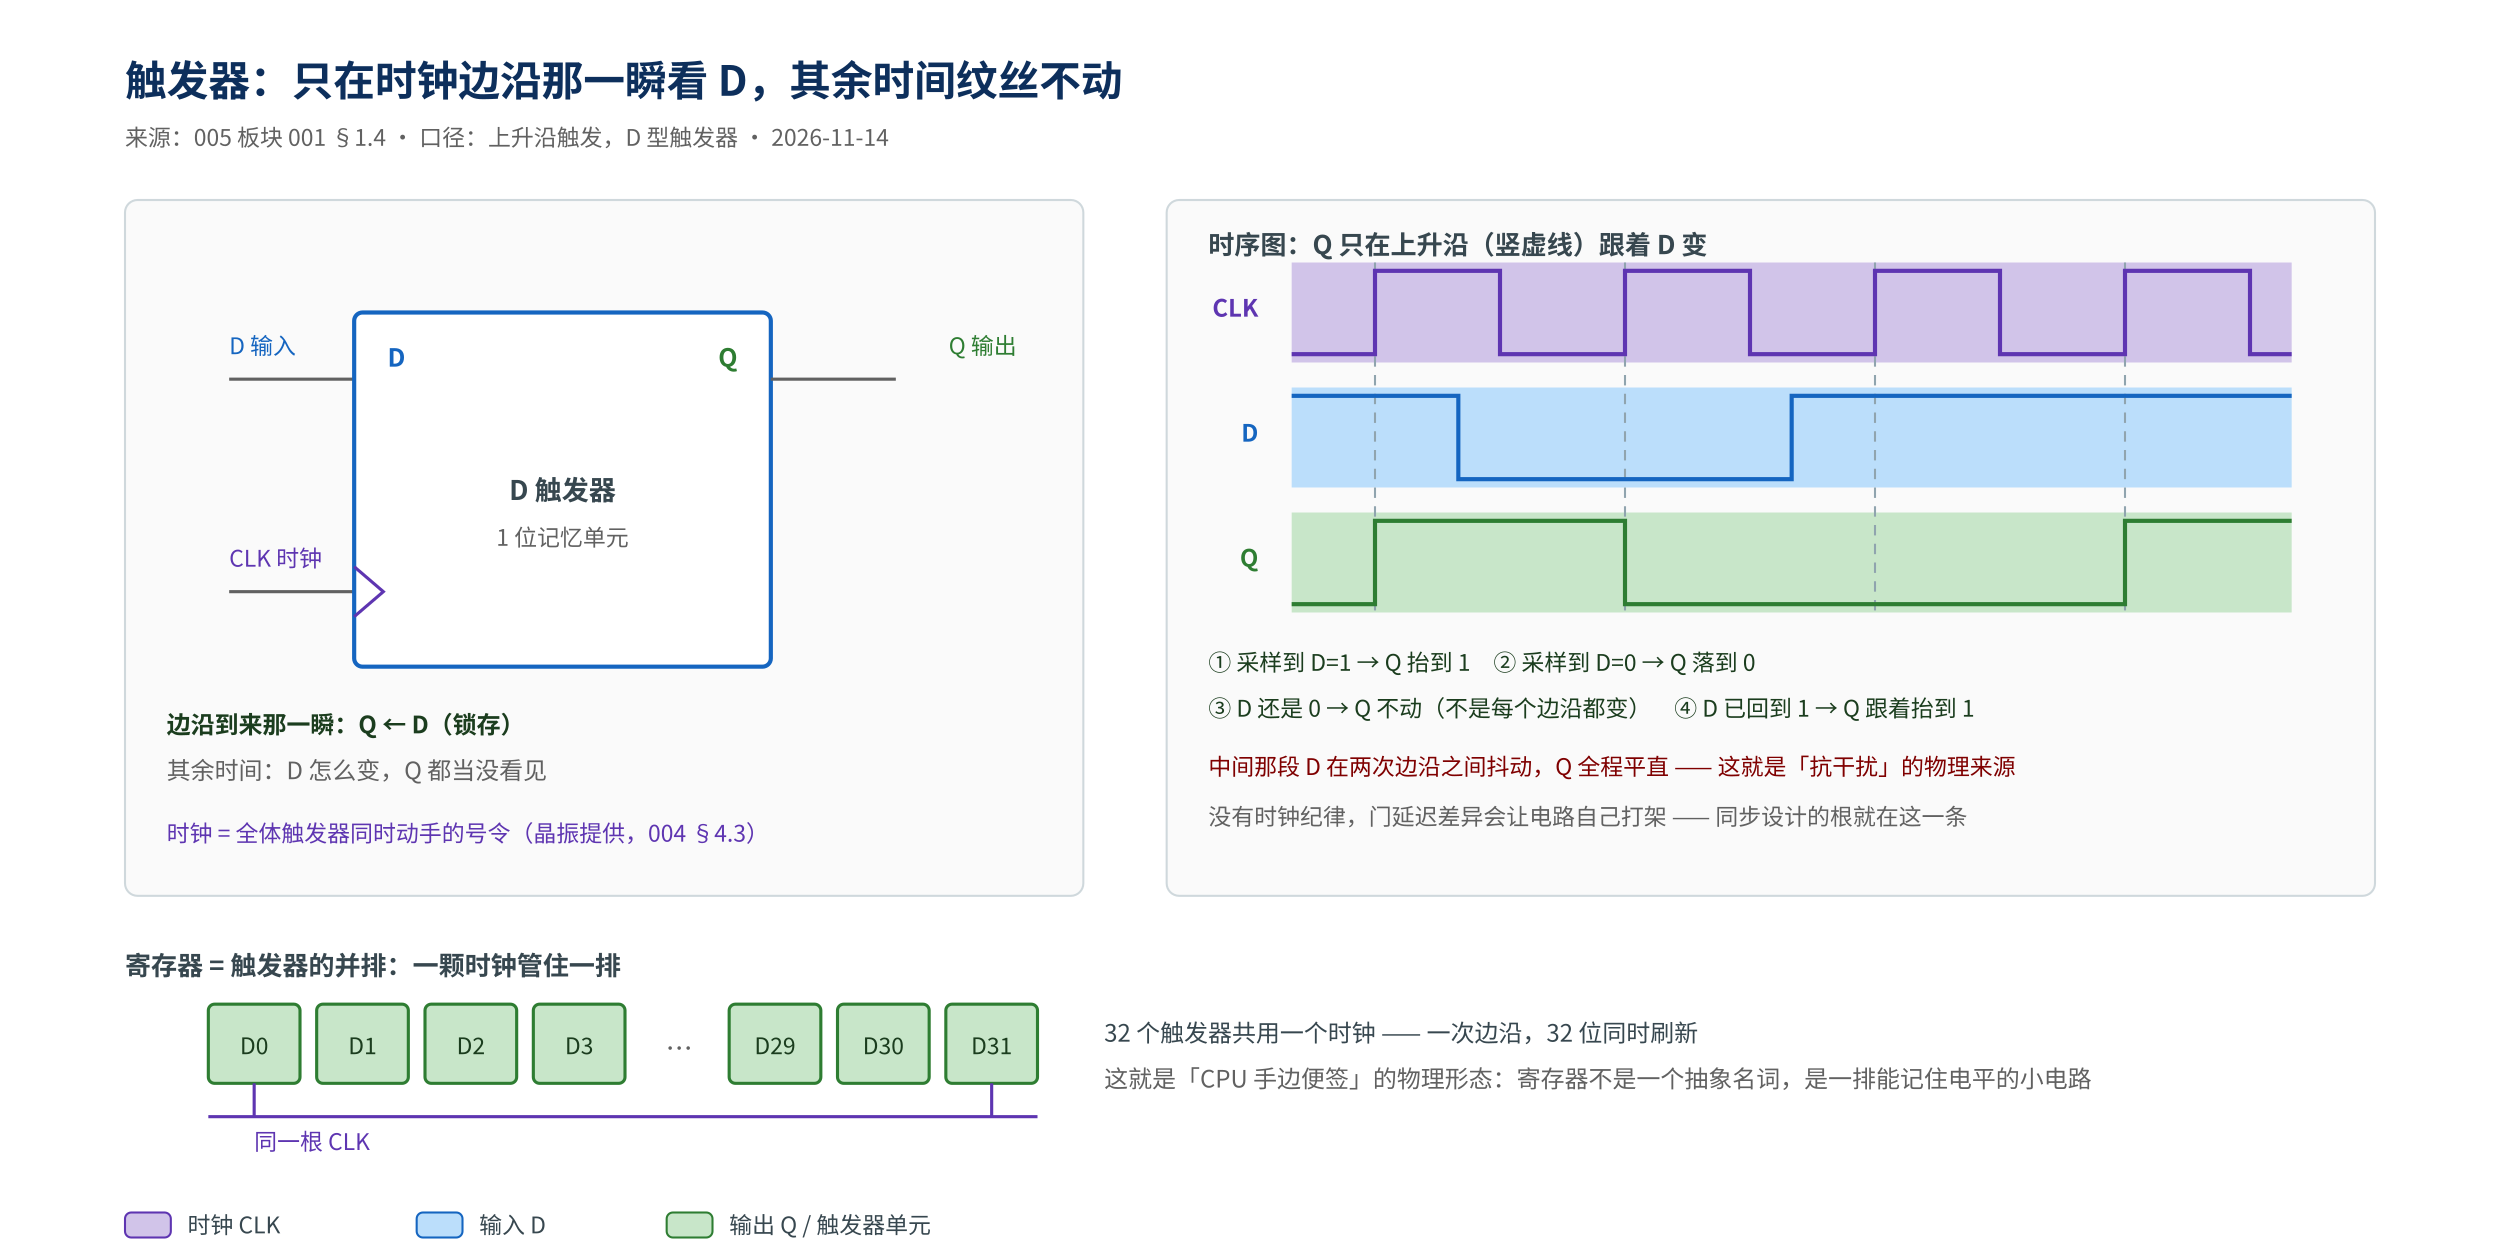
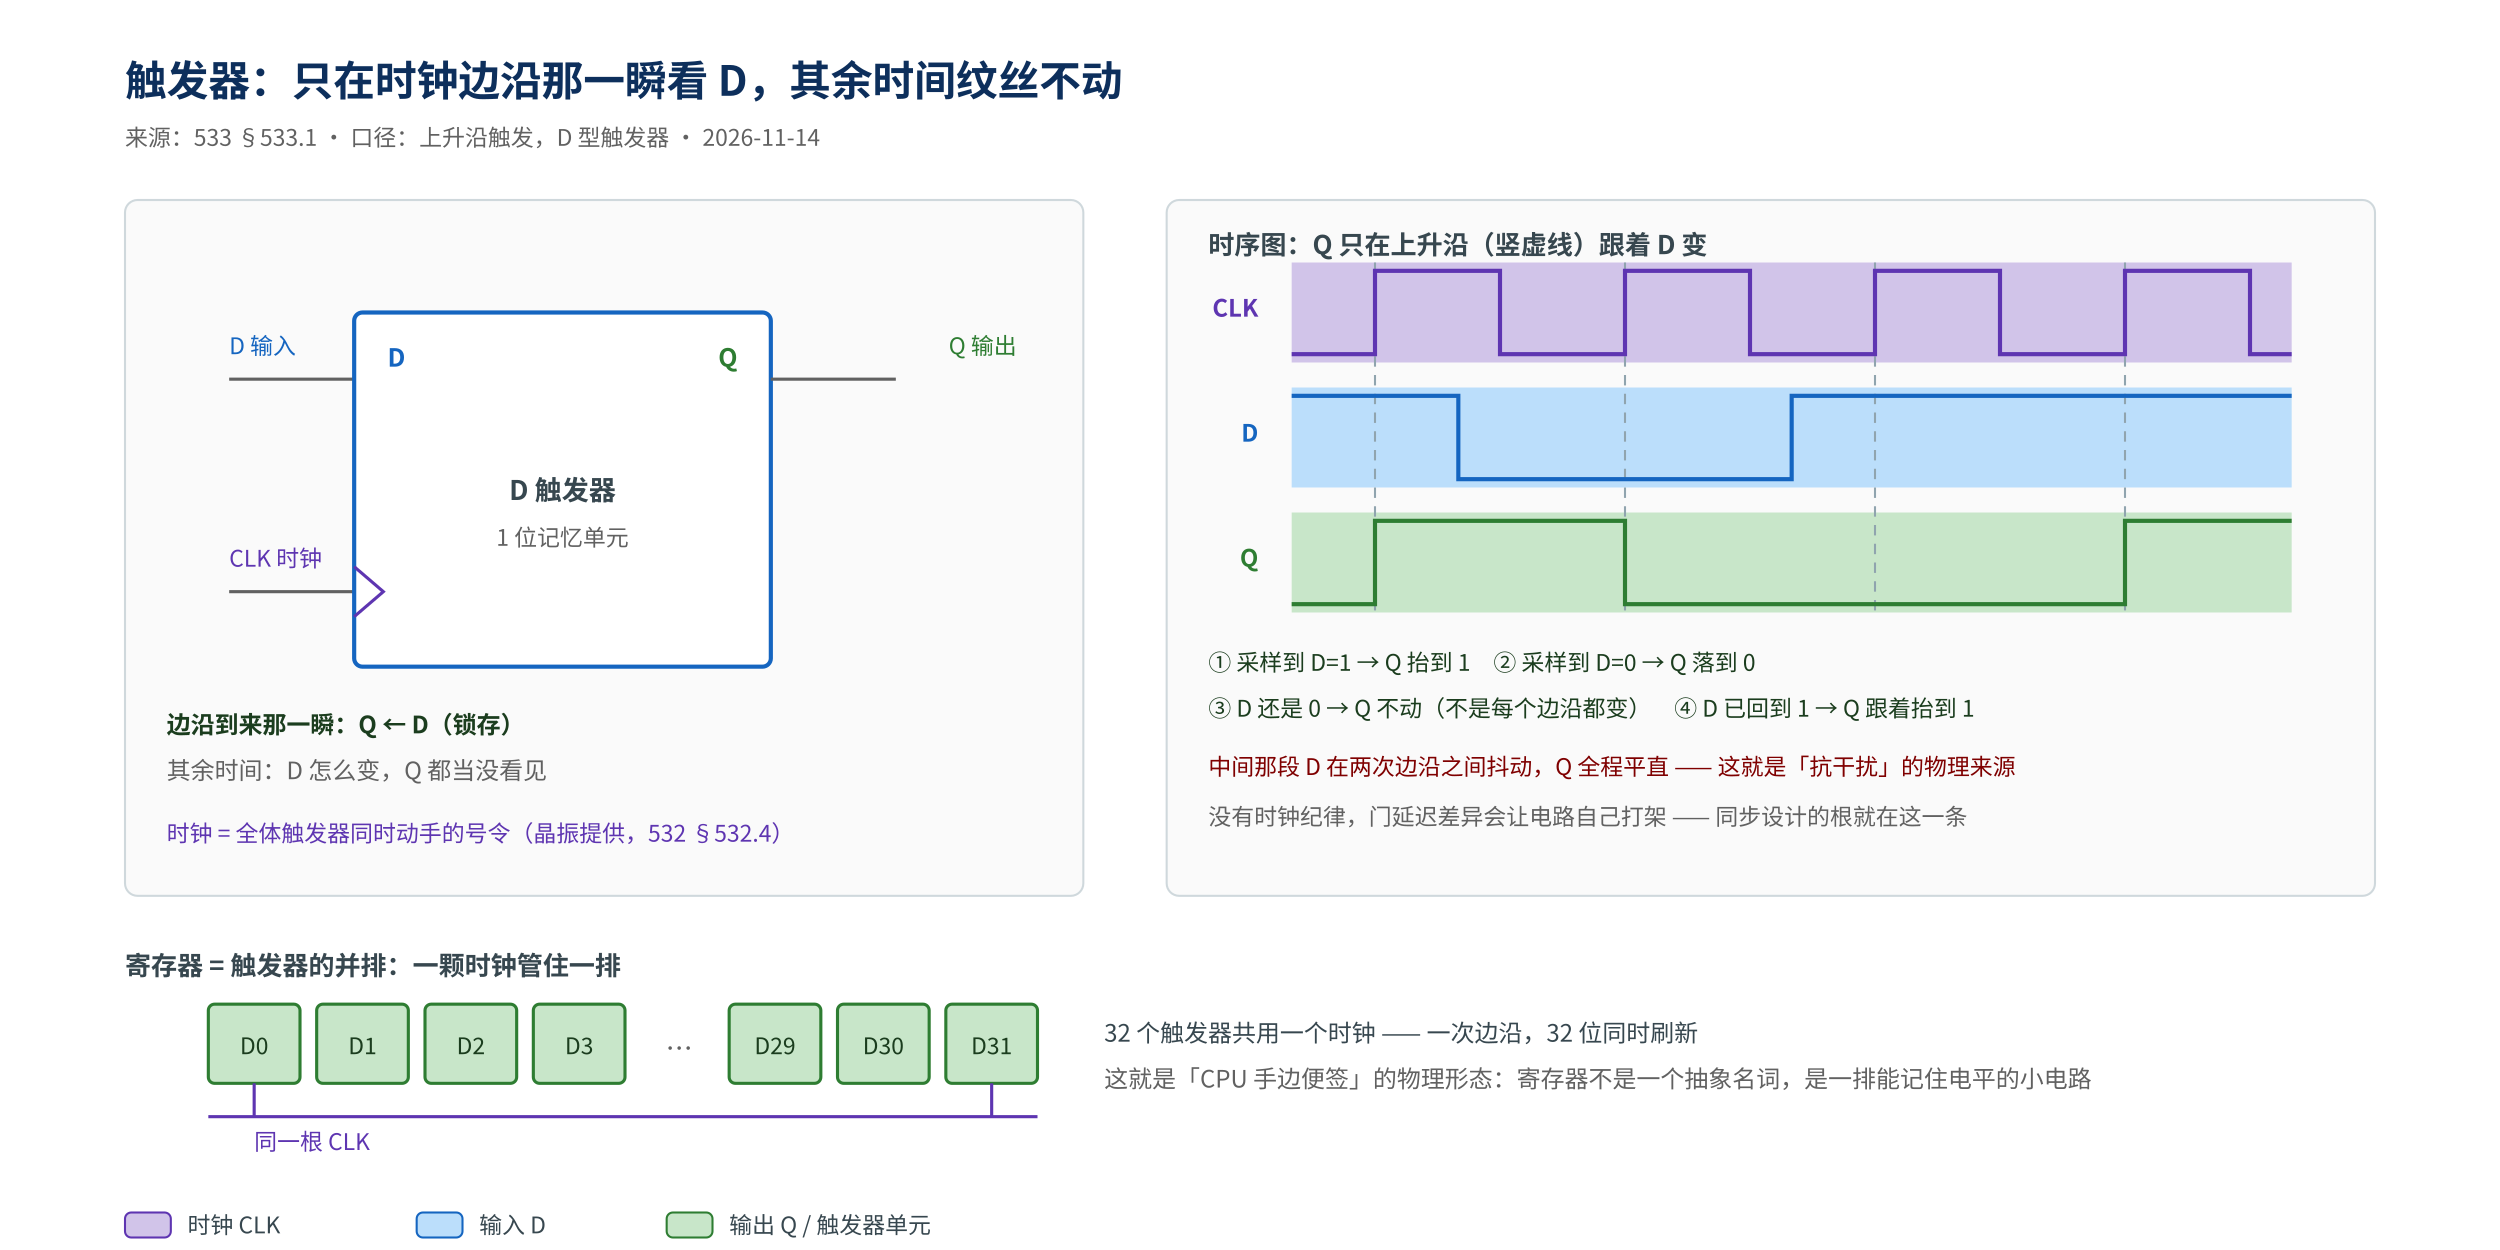
<svg xmlns="http://www.w3.org/2000/svg" viewBox="0 0 1200 600" font-family="'Microsoft YaHei','PingFang SC','Noto Sans CJK SC',sans-serif">
  <rect x="0" y="0" width="1200" height="600" fill="#ffffff" />
  <text x="60" y="46" font-size="20" font-weight="bold" fill="#0d2f5c">触发器：只在时钟边沿那一瞬看 D，其余时间纹丝不动</text>
-   <text x="60" y="70" font-size="11" fill="#616161">来源：005 板块 001 §1.4 · 口径：上升沿触发，D 型触发器 · 2026-11-14</text>
+   <text x="60" y="70" font-size="11" fill="#616161">来源：533 §533.1 · 口径：上升沿触发，D 型触发器 · 2026-11-14</text>
  <rect x="60" y="96" width="460" height="334" rx="6" fill="#fafafa" stroke="#cfd8dc" stroke-width="1" />
  <line x1="110" y1="182" x2="170" y2="182" stroke="#616161" stroke-width="1.5" />
  <text x="110" y="170" font-size="11" fill="#1565c0">D 输入</text>
  <text x="110" y="272" font-size="11" fill="#5e35b1">CLK 时钟</text>
  <line x1="110" y1="284" x2="170" y2="284" stroke="#616161" stroke-width="1.5" />
  <rect x="170" y="150" width="200" height="170" rx="4" fill="#ffffff" stroke="#1565c0" stroke-width="2" />
  <text x="186" y="176" font-size="12" font-weight="bold" fill="#1565c0">D</text>
  <text x="354" y="176" font-size="12" font-weight="bold" fill="#2e7d32" text-anchor="end">Q</text>
  <path d="M 170 272 L 184 284 L 170 296" fill="none" stroke="#5e35b1" stroke-width="1.5" />
  <text x="270" y="240" font-size="13" font-weight="bold" fill="#37474f" text-anchor="middle">D 触发器</text>
  <text x="270" y="262" font-size="11" fill="#616161" text-anchor="middle">1 位记忆单元</text>
  <line x1="370" y1="182" x2="430" y2="182" stroke="#616161" stroke-width="1.5" />
  <text x="488" y="170" font-size="11" fill="#2e7d32" text-anchor="end">Q 输出</text>
  <text x="80" y="352" font-size="11.5" font-weight="bold" fill="#1b3d1e">边沿到来那一瞬：Q ← D（锁存）</text>
  <text x="80" y="374" font-size="11.5" fill="#616161">其余时间：D 怎么变，Q 都当没看见</text>
-   <text x="80" y="404" font-size="11" fill="#5e35b1">时钟 = 全体触发器同时动手的号令（晶振提供，004 §4.3）</text>
+   <text x="80" y="404" font-size="11" fill="#5e35b1">时钟 = 全体触发器同时动手的号令（晶振提供，532 §532.4）</text>
  <rect x="560" y="96" width="580" height="334" rx="6" fill="#fafafa" stroke="#cfd8dc" stroke-width="1" />
  <text x="580" y="122" font-size="12.5" font-weight="bold" fill="#37474f">时序图：Q 只在上升沿（竖虚线）跟着 D 变</text>
  <rect x="620" y="126" width="480" height="48" fill="#d1c4e9" />
  <rect x="620" y="186" width="480" height="48" fill="#bbdefb" />
  <rect x="620" y="246" width="480" height="48" fill="#c8e6c9" />
  <text x="604" y="152" font-size="11.5" font-weight="bold" fill="#5e35b1" text-anchor="end">CLK</text>
  <text x="604" y="212" font-size="11.5" font-weight="bold" fill="#1565c0" text-anchor="end">D</text>
  <text x="604" y="272" font-size="11.5" font-weight="bold" fill="#2e7d32" text-anchor="end">Q</text>
  <line x1="660" y1="126" x2="660" y2="296" stroke="#90a4ae" stroke-width="1" stroke-dasharray="5 4" />
  <line x1="780" y1="126" x2="780" y2="296" stroke="#90a4ae" stroke-width="1" stroke-dasharray="5 4" />
  <line x1="900" y1="126" x2="900" y2="296" stroke="#90a4ae" stroke-width="1" stroke-dasharray="5 4" />
  <line x1="1020" y1="126" x2="1020" y2="296" stroke="#90a4ae" stroke-width="1" stroke-dasharray="5 4" />
  <path d="M 620 170 L 660 170 L 660 130 L 720 130 L 720 170 L 780 170 L 780 130 L 840 130 L 840 170 L 900 170 L 900 130 L 960 130 L 960 170 L 1020 170 L 1020 130 L 1080 130 L 1080 170 L 1100 170" fill="none" stroke="#5e35b1" stroke-width="2" stroke-linejoin="miter" />
  <path d="M 620 190 L 700 190 L 700 230 L 860 230 L 860 190 L 1100 190" fill="none" stroke="#1565c0" stroke-width="2" stroke-linejoin="miter" />
  <path d="M 620 290 L 660 290 L 660 250 L 780 250 L 780 290 L 1020 290 L 1020 250 L 1100 250" fill="none" stroke="#2e7d32" stroke-width="2" stroke-linejoin="miter" />
  <text x="580" y="322" font-size="11" fill="#1b3d1e">① 采样到 D=1 → Q 抬到 1　② 采样到 D=0 → Q 落到 0</text>
  <text x="580" y="344" font-size="11" fill="#1b3d1e">③ D 还是 0 → Q 不动（不是每个边沿都变）　④ D 已回到 1 → Q 跟着抬到 1</text>
  <text x="580" y="372" font-size="11" fill="#7f0000">中间那段 D 在两次边沿之间抖动，Q 全程平直 —— 这就是「抗干扰」的物理来源</text>
  <text x="580" y="396" font-size="11" fill="#616161">没有时钟纪律，门延迟差异会让电路自己打架 —— 同步设计的根就在这一条</text>
  <text x="60" y="468" font-size="12.5" font-weight="bold" fill="#37474f">寄存器 = 触发器的并排：一颗时钟管住一排</text>
  <rect x="100" y="482" width="44" height="38" rx="3" fill="#c8e6c9" stroke="#2e7d32" stroke-width="1.5" />
  <text x="122" y="506" font-size="11" fill="#1b3d1e" text-anchor="middle">D0</text>
  <rect x="152" y="482" width="44" height="38" rx="3" fill="#c8e6c9" stroke="#2e7d32" stroke-width="1.5" />
  <text x="174" y="506" font-size="11" fill="#1b3d1e" text-anchor="middle">D1</text>
  <rect x="204" y="482" width="44" height="38" rx="3" fill="#c8e6c9" stroke="#2e7d32" stroke-width="1.5" />
  <text x="226" y="506" font-size="11" fill="#1b3d1e" text-anchor="middle">D2</text>
  <rect x="256" y="482" width="44" height="38" rx="3" fill="#c8e6c9" stroke="#2e7d32" stroke-width="1.5" />
  <text x="278" y="506" font-size="11" fill="#1b3d1e" text-anchor="middle">D3</text>
  <text x="326" y="508" font-size="13" fill="#616161" text-anchor="middle">⋯</text>
  <rect x="350" y="482" width="44" height="38" rx="3" fill="#c8e6c9" stroke="#2e7d32" stroke-width="1.5" />
  <text x="372" y="506" font-size="11" fill="#1b3d1e" text-anchor="middle">D29</text>
  <rect x="402" y="482" width="44" height="38" rx="3" fill="#c8e6c9" stroke="#2e7d32" stroke-width="1.5" />
  <text x="424" y="506" font-size="11" fill="#1b3d1e" text-anchor="middle">D30</text>
  <rect x="454" y="482" width="44" height="38" rx="3" fill="#c8e6c9" stroke="#2e7d32" stroke-width="1.5" />
  <text x="476" y="506" font-size="11" fill="#1b3d1e" text-anchor="middle">D31</text>
  <line x1="100" y1="536" x2="498" y2="536" stroke="#5e35b1" stroke-width="1.5" />
  <line x1="122" y1="520" x2="122" y2="536" stroke="#5e35b1" stroke-width="1.5" />
  <line x1="476" y1="520" x2="476" y2="536" stroke="#5e35b1" stroke-width="1.5" />
  <text x="122" y="552" font-size="11" fill="#5e35b1">同一根 CLK</text>
  <text x="530" y="500" font-size="11.5" fill="#37474f">32 个触发器共用一个时钟 —— 一次边沿，32 位同时刷新</text>
  <text x="530" y="522" font-size="11.5" fill="#616161">这就是「CPU 手边便签」的物理形态：寄存器不是一个抽象名词，是一排能记住电平的小电路</text>
  <rect x="60" y="582" width="22" height="12" rx="3" fill="#d1c4e9" stroke="#5e35b1" stroke-width="1" />
  <text x="90" y="592" font-size="11" fill="#37474f">时钟 CLK</text>
  <rect x="200" y="582" width="22" height="12" rx="3" fill="#bbdefb" stroke="#1565c0" stroke-width="1" />
  <text x="230" y="592" font-size="11" fill="#37474f">输入 D</text>
  <rect x="320" y="582" width="22" height="12" rx="3" fill="#c8e6c9" stroke="#2e7d32" stroke-width="1" />
  <text x="350" y="592" font-size="11" fill="#37474f">输出 Q / 触发器单元</text>
</svg>
